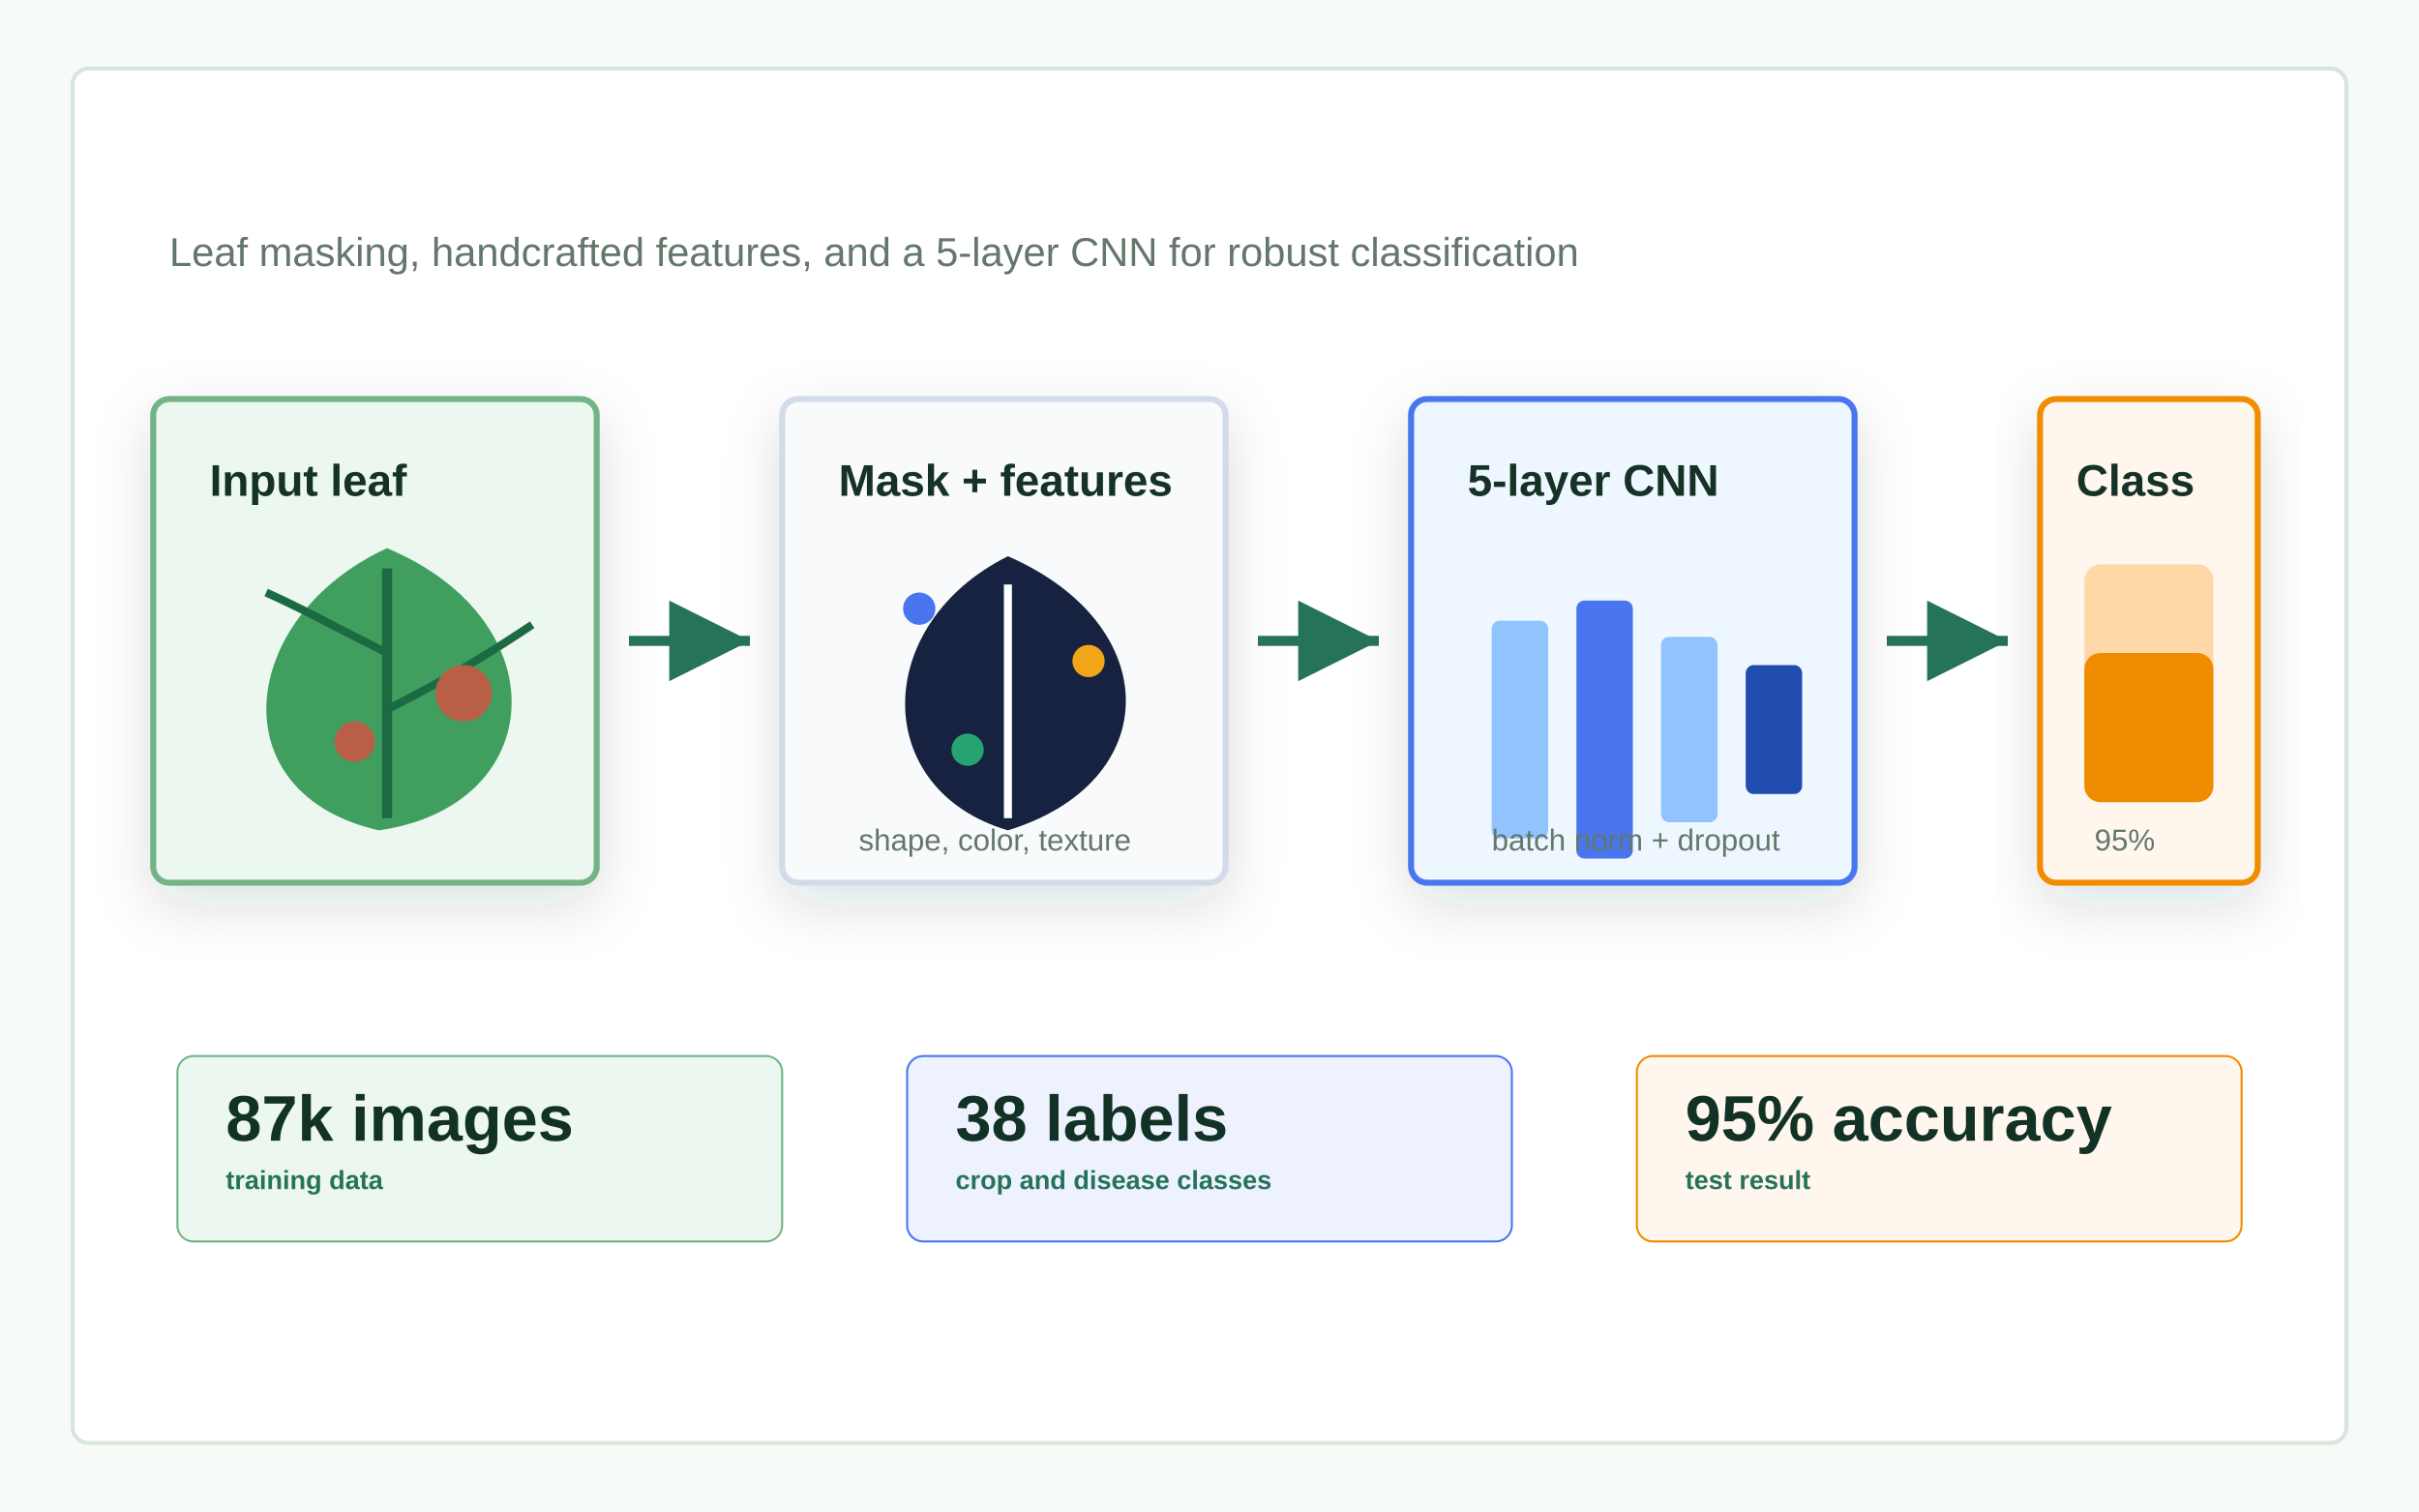
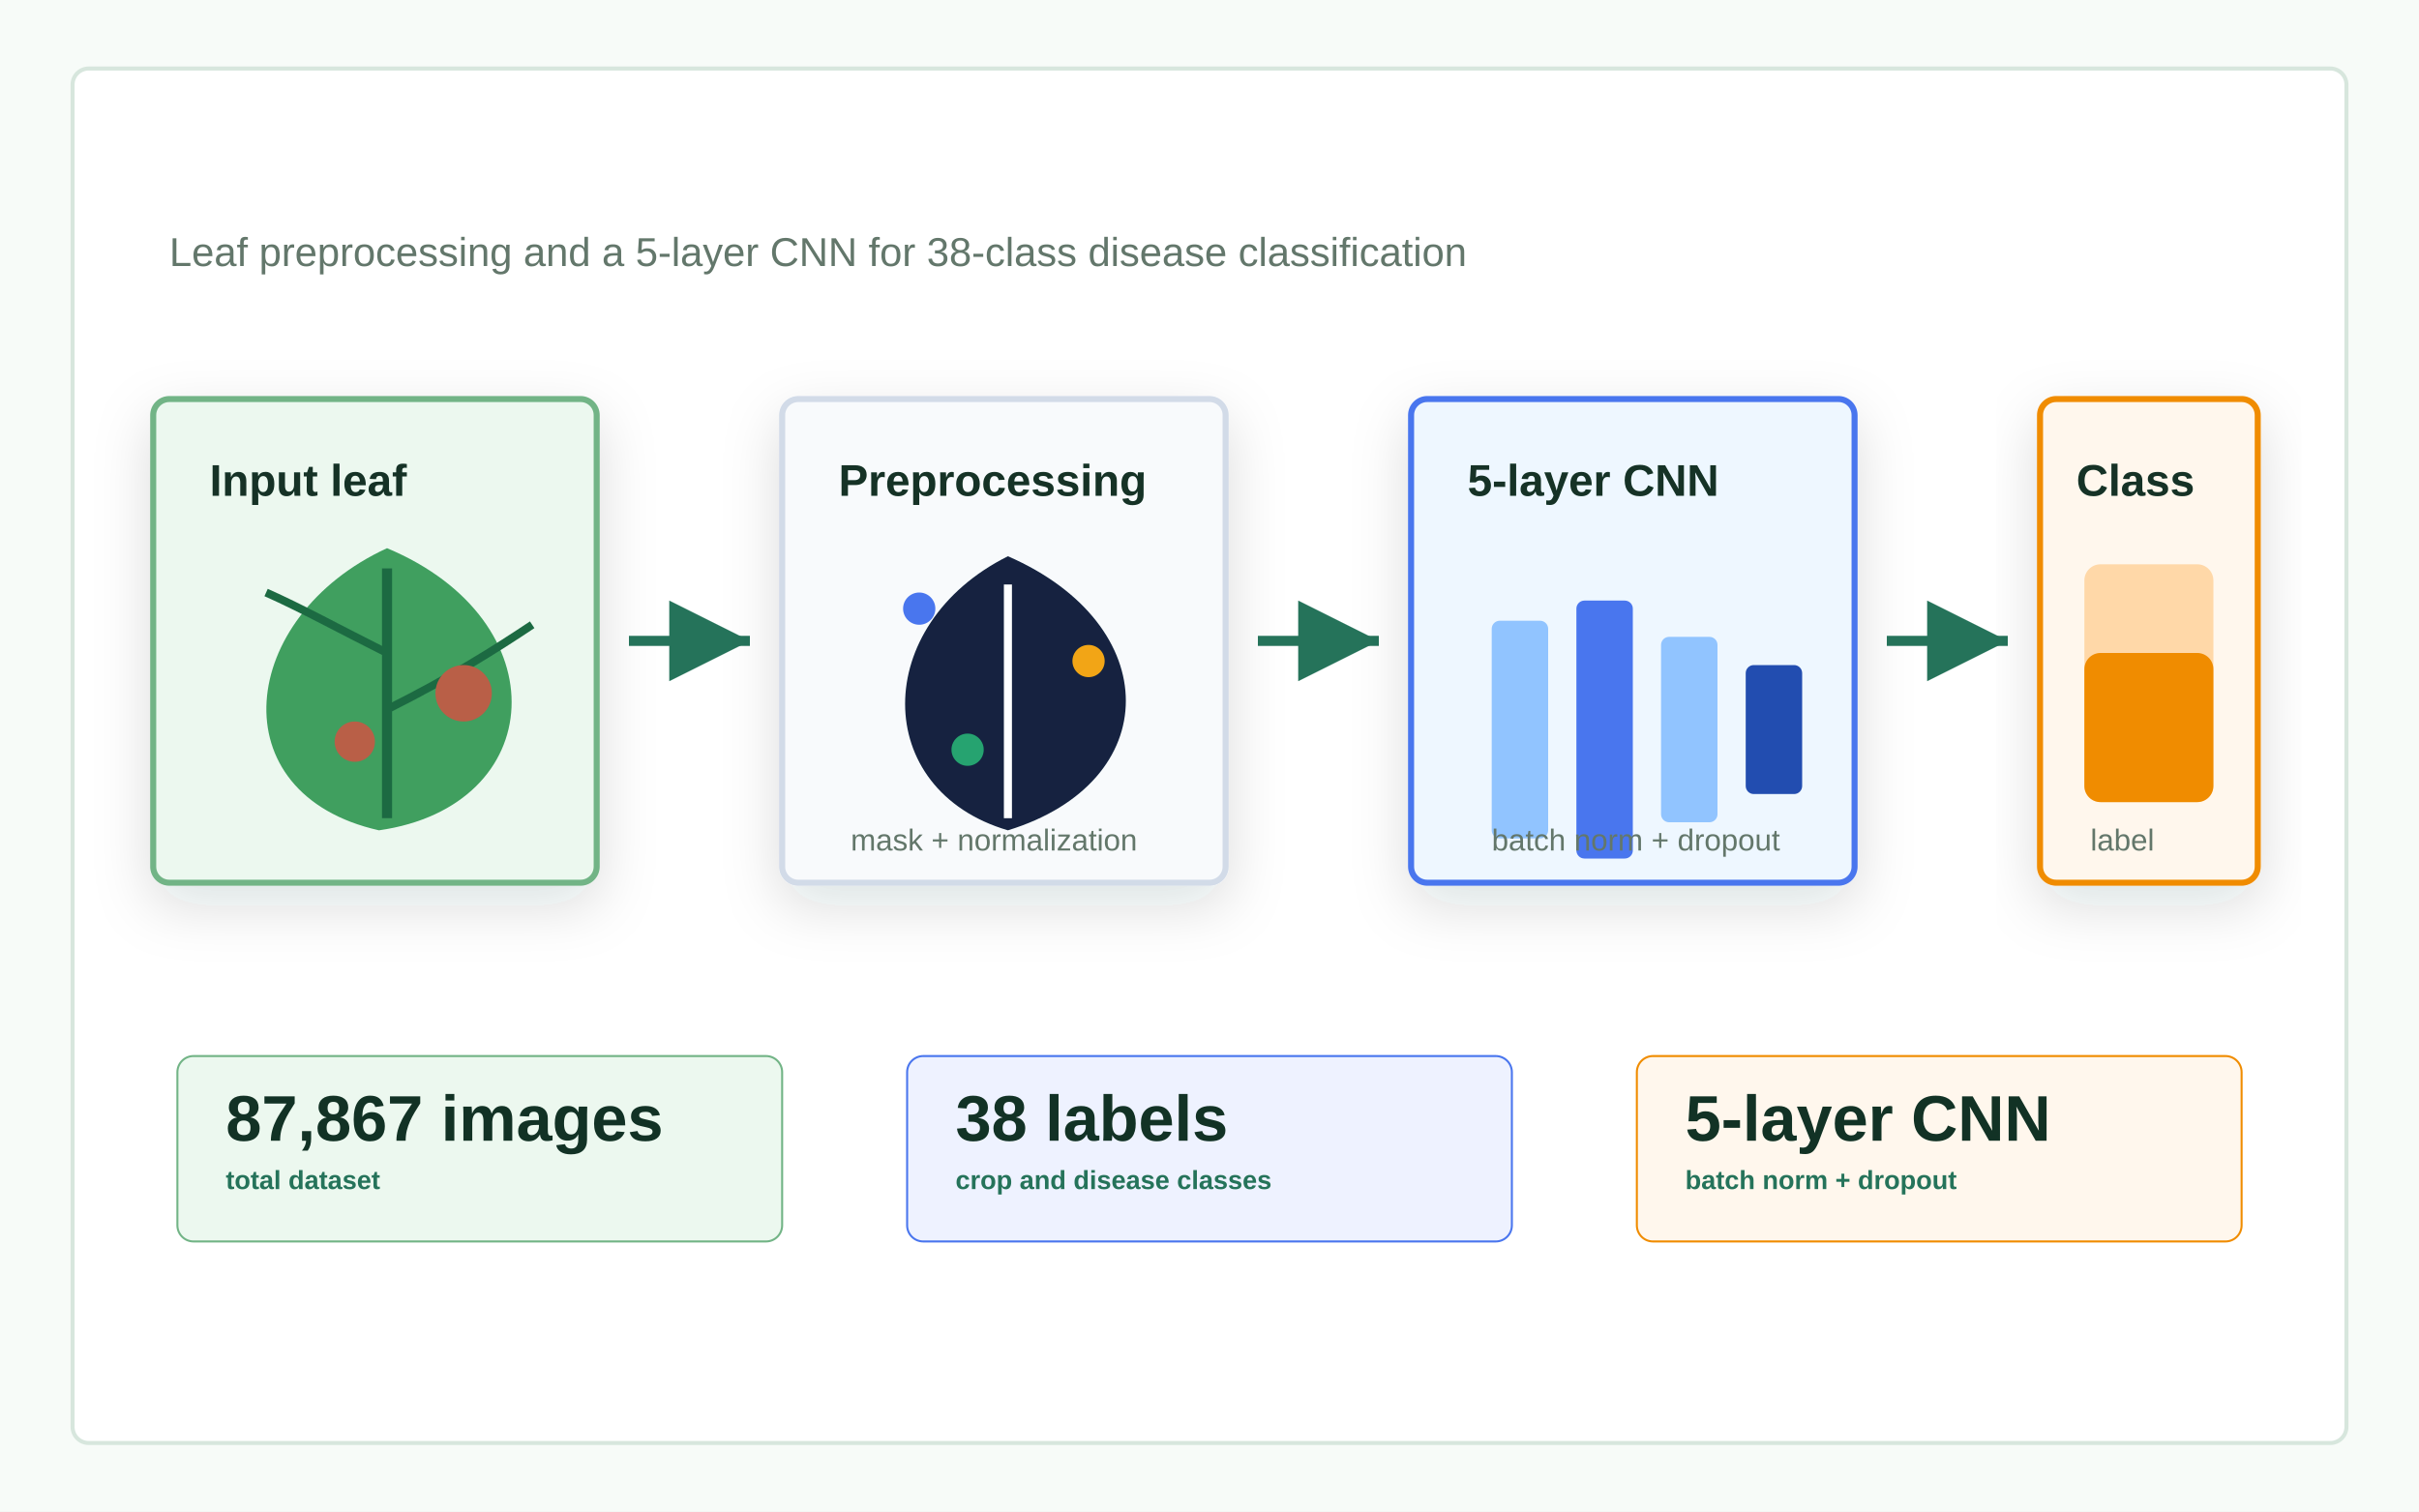
<svg xmlns="http://www.w3.org/2000/svg" viewBox="0 0 1200 750" role="img" aria-labelledby="title desc">
  <defs>
    <filter id="shadow" x="-20%" y="-20%" width="140%" height="140%">
      <feDropShadow dx="0" dy="10" stdDeviation="14" flood-color="#123225" flood-opacity="0.14" />
    </filter>
    <marker id="arrow" markerWidth="12" markerHeight="12" refX="10" refY="6" orient="auto" markerUnits="strokeWidth">
      <path d="M2 2 L10 6 L2 10 Z" fill="#25735a" />
    </marker>
    <style>
      .bg{fill:#f7fbf8}
      .panel{fill:#fff;stroke:#d7e6dd;stroke-width:2}
      .title{font:700 48px Poppins,Arial,sans-serif;fill:#123225}
      .sub{font:500 20px Poppins,Arial,sans-serif;fill:#63776b}
      .label{font:700 22px Poppins,Arial,sans-serif;fill:#123225}
      .small{font:500 15px Poppins,Arial,sans-serif;fill:#63776b}
      .metric{font:700 32px Poppins,Arial,sans-serif;fill:#123225}
      .metric-label{font:700 13px Poppins,Arial,sans-serif;fill:#25735a;text-transform:uppercase}
      .wire{fill:none;stroke:#25735a;stroke-width:5;marker-end:url(#arrow)}
    </style>
  </defs>
  <rect class="bg" width="1200" height="750" />
  <rect x="36" y="34" width="1128" height="682" rx="8" class="panel" />
-   <text x="84" y="132" class="sub">Leaf masking, handcrafted features, and a 5-layer CNN for robust classification</text>
+   <text x="84" y="132" class="sub">Leaf preprocessing and a 5-layer CNN for 38-class disease classification</text>
  <g transform="translate(76 198)" filter="url(#shadow)">
    <rect x="0" y="0" width="220" height="240" rx="8" fill="#ecf8ef" stroke="#72b486" stroke-width="3" />
    <text x="28" y="48" class="label">Input leaf</text>
    <path d="M116 74 C42 108 32 196 112 214 C196 202 202 110 116 74 Z" fill="#3f9f5f" />
    <path d="M116 84 C116 124 116 162 116 208" stroke="#1e6b43" stroke-width="5" fill="none" />
    <path d="M116 126 C92 114 74 104 56 96" stroke="#1e6b43" stroke-width="4" fill="none" />
    <path d="M116 154 C148 138 170 124 188 112" stroke="#1e6b43" stroke-width="4" fill="none" />
    <circle cx="154" cy="146" r="14" fill="#b95e46" />
    <circle cx="100" cy="170" r="10" fill="#b95e46" />
  </g>
  <path d="M312 318 L372 318" class="wire" />
  <g transform="translate(388 198)" filter="url(#shadow)">
    <rect x="0" y="0" width="220" height="240" rx="8" fill="#f8fafc" stroke="#d2dbe8" stroke-width="3" />
-     <text x="28" y="48" class="label">Mask + features</text>
+     <text x="28" y="48" class="label">Preprocessing</text>
    <path d="M112 78 C44 112 44 194 112 214 C190 190 190 112 112 78 Z" fill="#12233f" />
    <path d="M112 92 C112 134 112 170 112 208" stroke="#ffffff" stroke-width="4" fill="none" />
    <circle cx="68" cy="104" r="8" fill="#4a76ee" />
    <circle cx="152" cy="130" r="8" fill="#f2a516" />
    <circle cx="92" cy="174" r="8" fill="#25a36f" />
-     <text x="38" y="224" class="small">shape, color, texture</text>
+     <text x="34" y="224" class="small">mask + normalization</text>
  </g>
  <path d="M624 318 L684 318" class="wire" />
  <g transform="translate(700 198)" filter="url(#shadow)">
    <rect x="0" y="0" width="220" height="240" rx="8" fill="#eef7ff" stroke="#4a76ee" stroke-width="3" />
    <text x="28" y="48" class="label">5-layer CNN</text>
    <g transform="translate(40 86)">
      <rect x="0" y="24" width="28" height="108" rx="4" fill="#91c4ff" />
      <rect x="42" y="14" width="28" height="128" rx="4" fill="#4a76ee" />
      <rect x="84" y="32" width="28" height="92" rx="4" fill="#91c4ff" />
      <rect x="126" y="46" width="28" height="64" rx="4" fill="#234db0" />
    </g>
    <text x="40" y="224" class="small">batch norm + dropout</text>
  </g>
  <path d="M936 318 L996 318" class="wire" />
  <g transform="translate(1012 198)" filter="url(#shadow)">
    <rect x="0" y="0" width="108" height="240" rx="8" fill="#fff7ed" stroke="#f08c00" stroke-width="3" />
    <text x="18" y="48" class="label">Class</text>
    <rect x="22" y="82" width="64" height="118" rx="8" fill="#ffd8a8" />
    <rect x="22" y="126" width="64" height="74" rx="8" fill="#f08c00" />
-     <text x="27" y="224" class="small">95%</text>
+     <text x="25" y="224" class="small">label</text>
  </g>
  <g transform="translate(88 524)">
    <rect x="0" y="0" width="300" height="92" rx="8" fill="#ecf8ef" stroke="#72b486" />
-     <text x="24" y="42" class="metric">87k images</text>
-     <text x="24" y="66" class="metric-label">training data</text>
+     <text x="24" y="42" class="metric">87,867 images</text>
+     <text x="24" y="66" class="metric-label">total dataset</text>
  </g>
  <g transform="translate(450 524)">
    <rect x="0" y="0" width="300" height="92" rx="8" fill="#eef2ff" stroke="#4a76ee" />
    <text x="24" y="42" class="metric">38 labels</text>
    <text x="24" y="66" class="metric-label">crop and disease classes</text>
  </g>
  <g transform="translate(812 524)">
    <rect x="0" y="0" width="300" height="92" rx="8" fill="#fff7ed" stroke="#f08c00" />
-     <text x="24" y="42" class="metric">95% accuracy</text>
-     <text x="24" y="66" class="metric-label">test result</text>
+     <text x="24" y="42" class="metric">5-layer CNN</text>
+     <text x="24" y="66" class="metric-label">batch norm + dropout</text>
  </g>
</svg>
